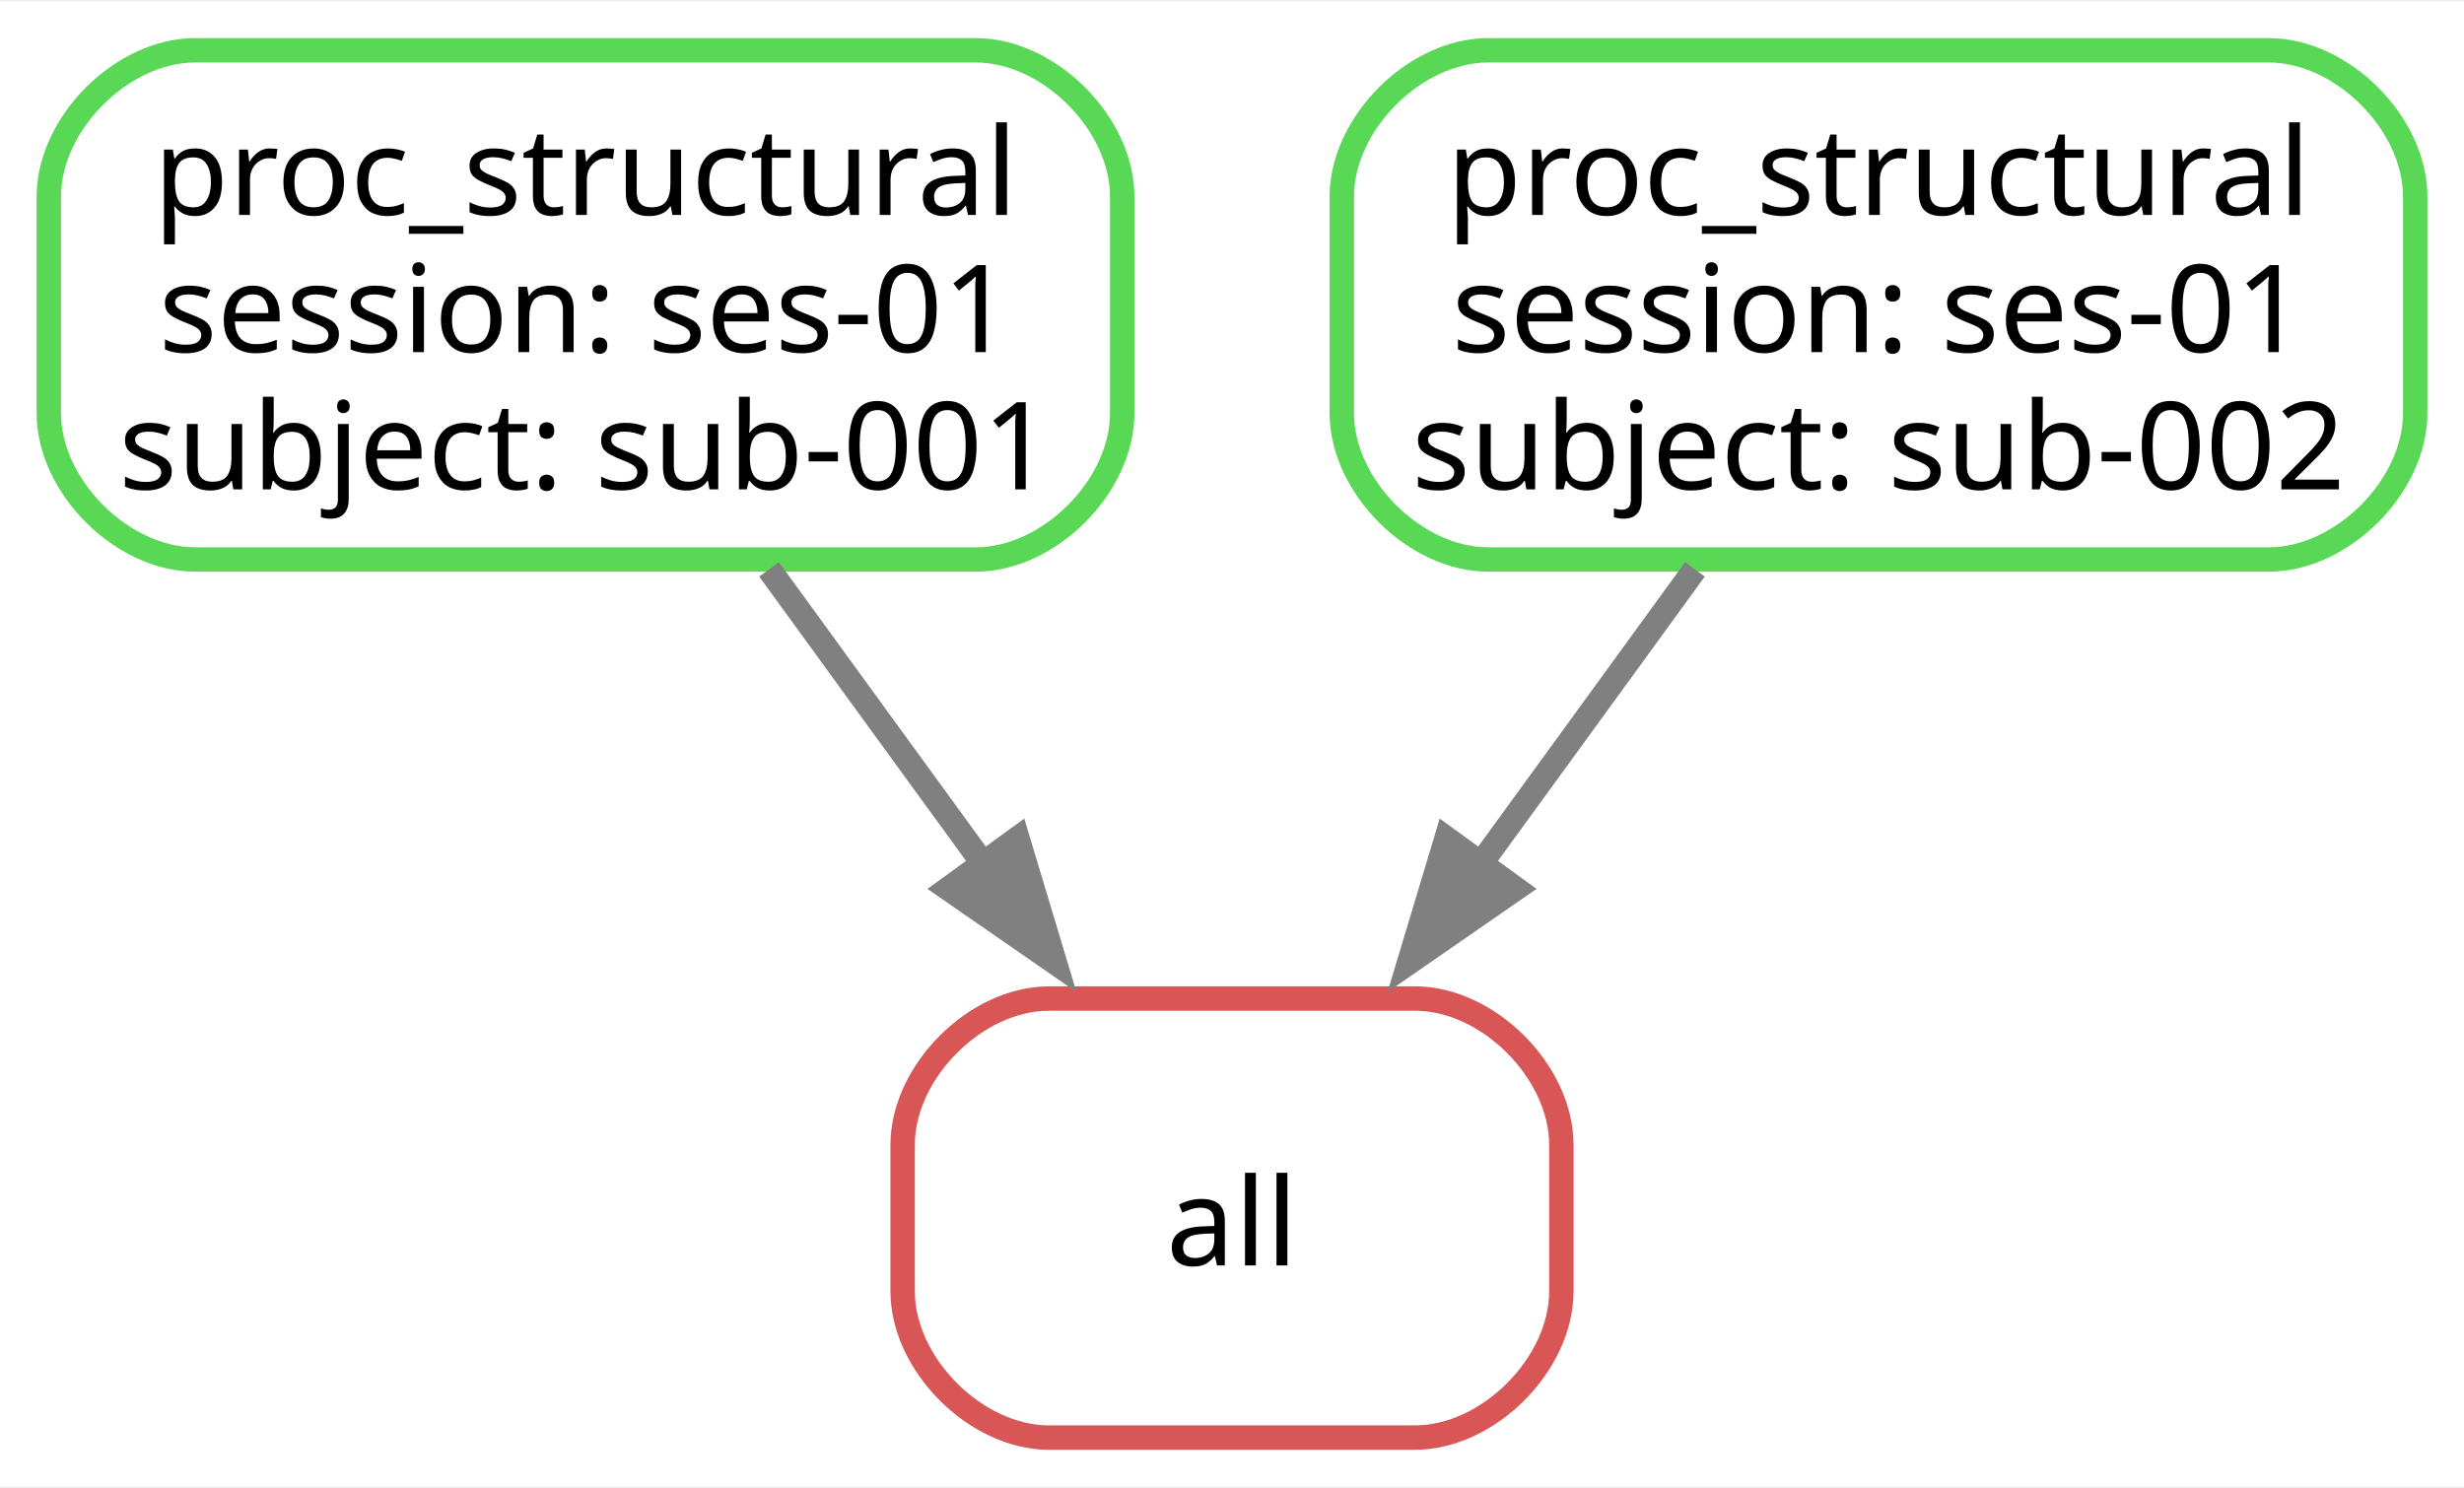
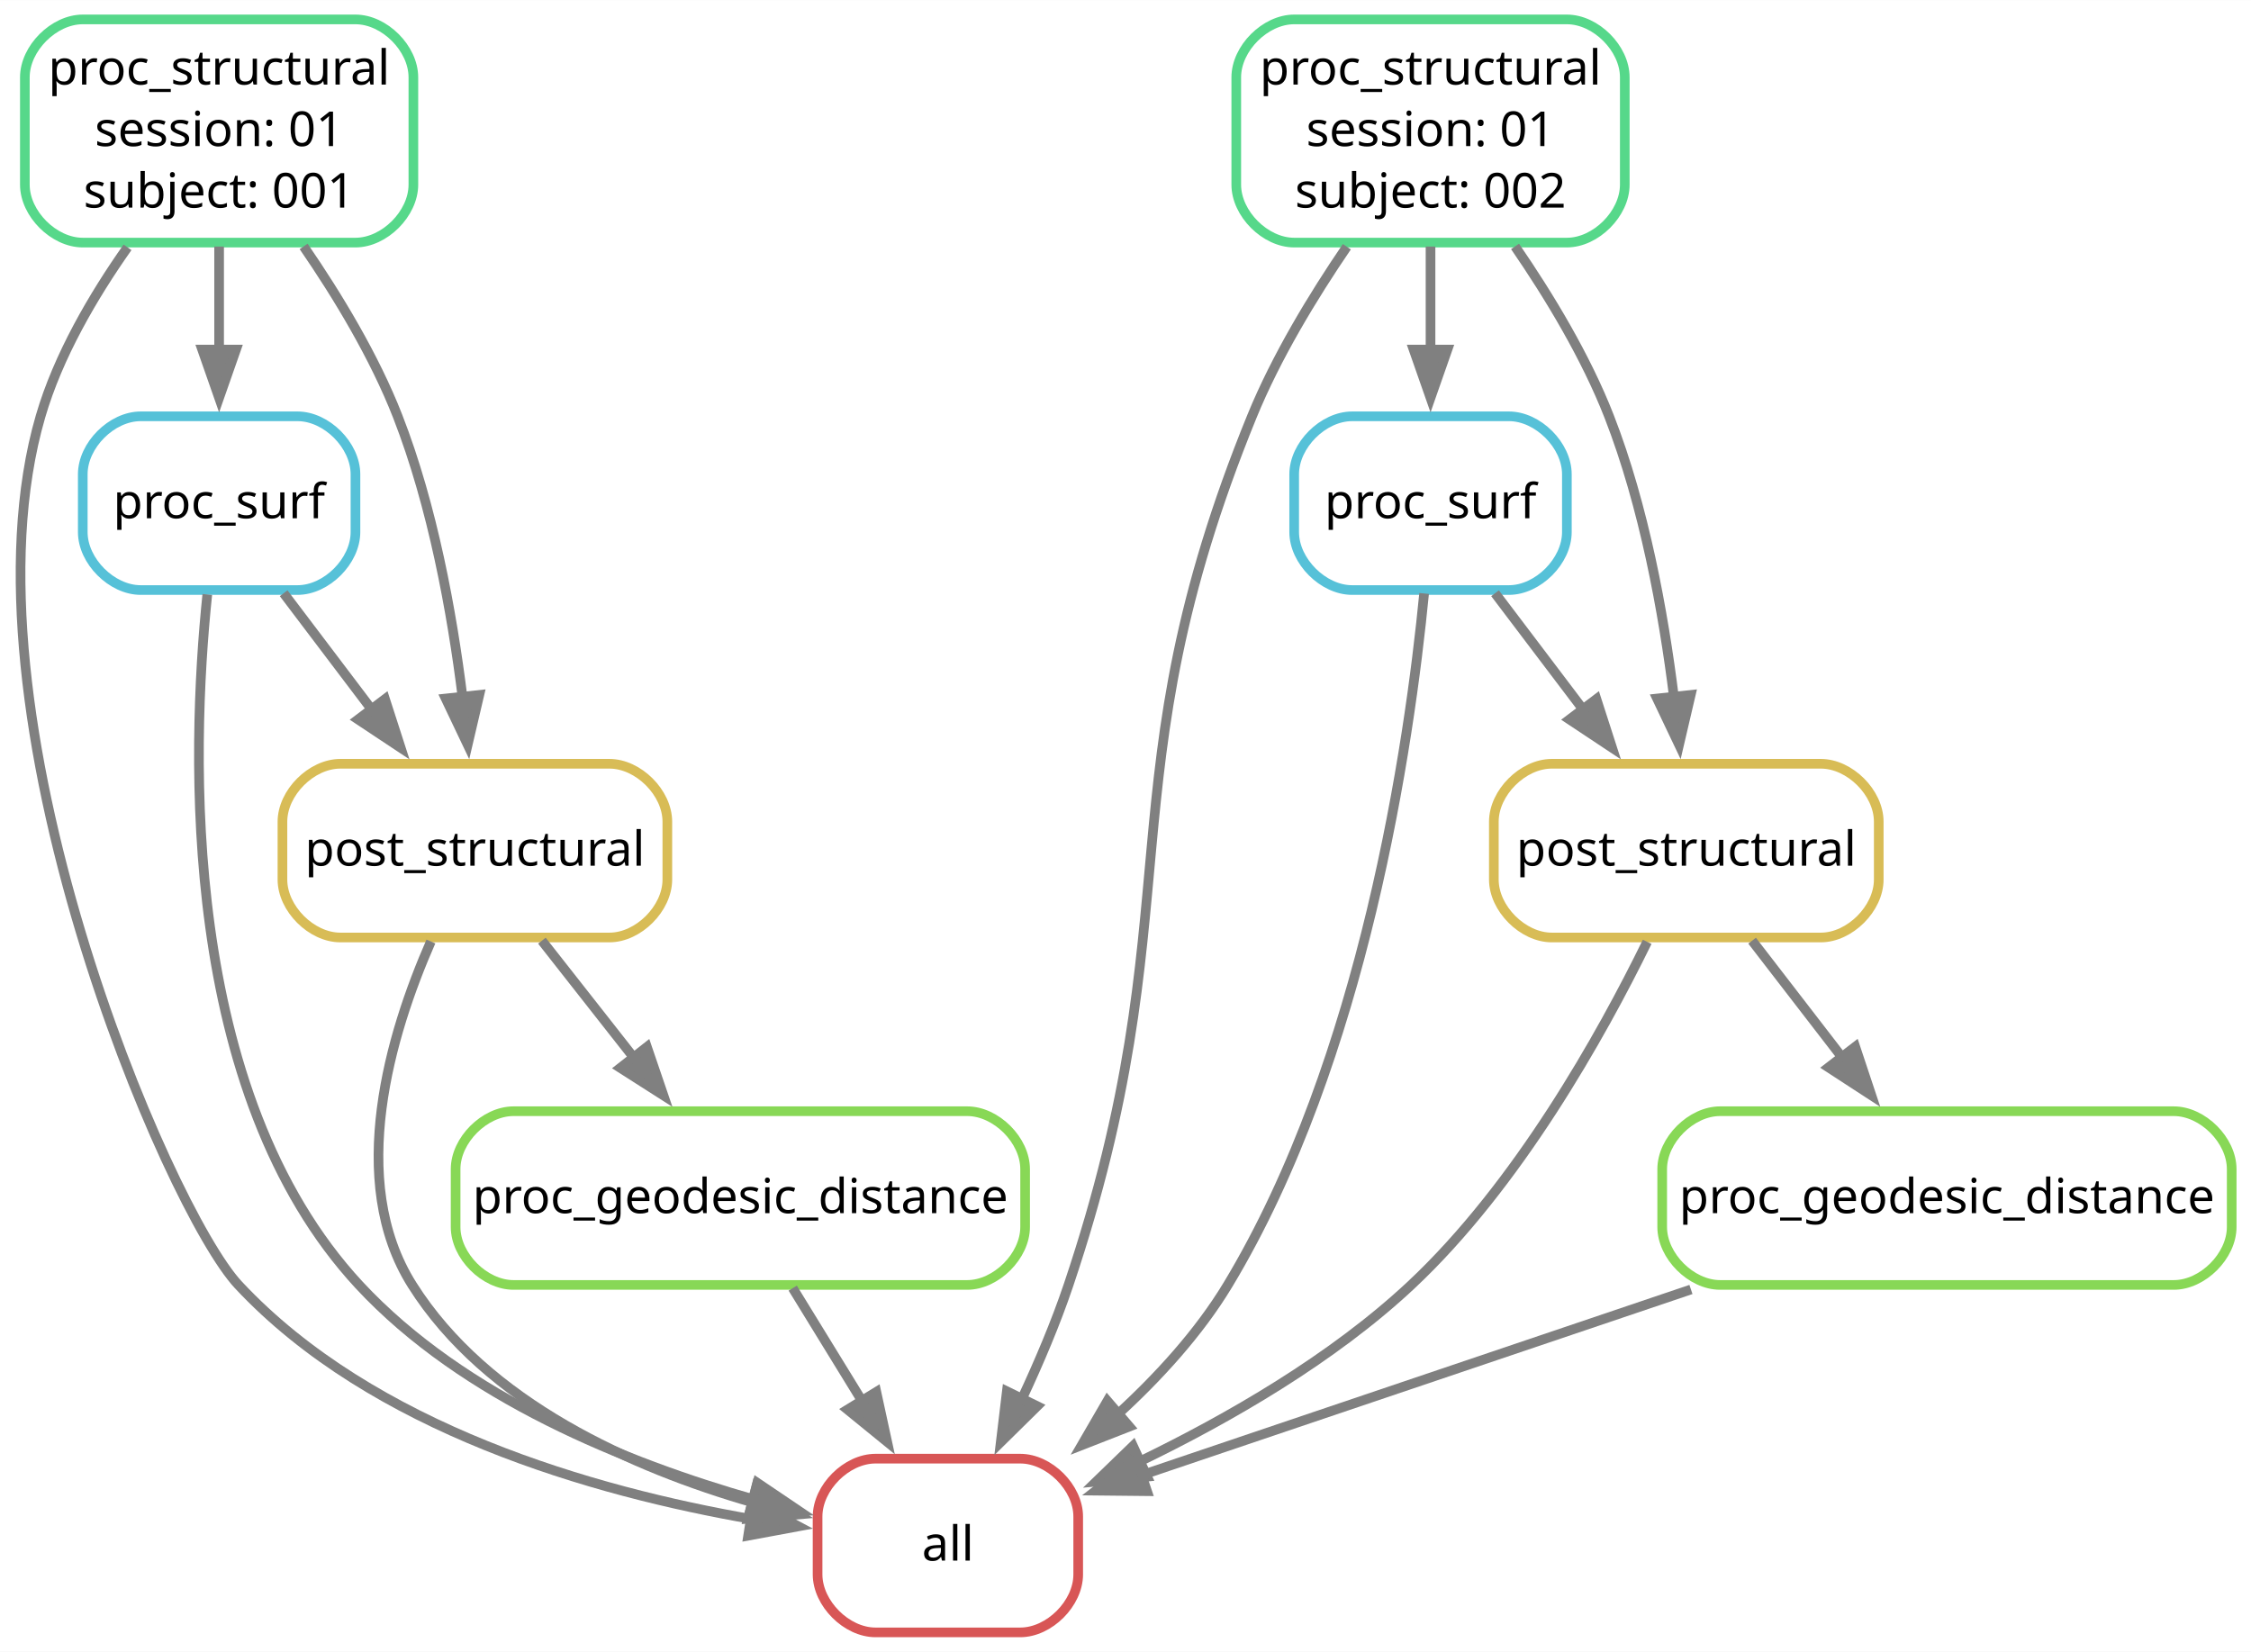
- <svg xmlns="http://www.w3.org/2000/svg" width="202pt" height="122pt" viewBox="0.00 0.00 202.00 121.75">
-   <g id="graph0" class="graph" transform="scale(1 1) rotate(0) translate(4 117.75)">
-     <polygon fill="white" stroke="none" points="-4,4 -4,-117.75 198,-117.75 198,4 -4,4" />
+ <svg xmlns="http://www.w3.org/2000/svg" width="466pt" height="342pt" viewBox="0.00 0.00 466.40 342.25">
+   <g id="graph0" class="graph" transform="scale(1 1) rotate(0) translate(4 338.25)">
+     <polygon fill="white" stroke="none" points="-4,4 -4,-338.25 462.4,-338.25 462.4,4 -4,4" />
    <g id="node1" class="node">
-       <path fill="none" stroke="#d85656" stroke-width="2" d="M112,-36C112,-36 82,-36 82,-36 76,-36 70,-30 70,-24 70,-24 70,-12 70,-12 70,-6 76,0 82,0 82,0 112,0 112,0 118,0 124,-6 124,-12 124,-12 124,-24 124,-24 124,-30 118,-36 112,-36" />
-       <text text-anchor="middle" x="97" y="-14.12" font-family="sans" font-size="10.00">all</text>
+       <path fill="none" stroke="#d85656" stroke-width="2" d="M207.4,-36C207.4,-36 177.4,-36 177.4,-36 171.4,-36 165.4,-30 165.4,-24 165.4,-24 165.4,-12 165.4,-12 165.4,-6 171.4,0 177.4,0 177.4,0 207.4,0 207.4,0 213.4,0 219.4,-6 219.4,-12 219.4,-12 219.4,-24 219.4,-24 219.4,-30 213.4,-36 207.4,-36" />
+       <text text-anchor="middle" x="192.4" y="-14.88" font-family="sans" font-size="10.00">all</text>
    </g>
    <g id="node2" class="node">
-       <path fill="none" stroke="#59d856" stroke-width="2" d="M76,-113.75C76,-113.75 12,-113.75 12,-113.75 6,-113.75 0,-107.75 0,-101.75 0,-101.75 0,-84 0,-84 0,-78 6,-72 12,-72 12,-72 76,-72 76,-72 82,-72 88,-78 88,-84 88,-84 88,-101.75 88,-101.75 88,-107.75 82,-113.75 76,-113.75" />
-       <text text-anchor="middle" x="44" y="-100.25" font-family="sans" font-size="10.00">proc_structural</text>
-       <text text-anchor="middle" x="44" y="-89" font-family="sans" font-size="10.00">session: ses-01</text>
-       <text text-anchor="middle" x="44" y="-77.75" font-family="sans" font-size="10.00">subject: sub-001</text>
+       <path fill="none" stroke="#56d88a" stroke-width="2" d="M69.65,-334.25C69.65,-334.25 13.15,-334.25 13.15,-334.25 7.15,-334.25 1.15,-328.25 1.15,-322.25 1.15,-322.25 1.15,-300 1.15,-300 1.15,-294 7.15,-288 13.15,-288 13.15,-288 69.65,-288 69.65,-288 75.65,-288 81.65,-294 81.65,-300 81.65,-300 81.65,-322.25 81.65,-322.25 81.65,-328.25 75.65,-334.25 69.65,-334.25" />
+       <text text-anchor="middle" x="41.4" y="-320.75" font-family="sans" font-size="10.00">proc_structural</text>
+       <text text-anchor="middle" x="41.4" y="-308" font-family="sans" font-size="10.00">session: 01</text>
+       <text text-anchor="middle" x="41.4" y="-295.25" font-family="sans" font-size="10.00">subject: 001</text>
    </g>
    <g id="edge1" class="edge">
-       <path fill="none" stroke="grey" stroke-width="2" d="M59.05,-71.19C64.52,-63.67 70.79,-55.03 76.65,-46.99" />
-       <polygon fill="grey" stroke="grey" stroke-width="2" points="79.42,-49.12 82.47,-38.98 73.76,-45.01 79.42,-49.12" />
+       <path fill="none" stroke="grey" stroke-width="2" d="M22.42,-287.02C15.29,-276.91 8.05,-264.52 4.4,-252 -13.34,-191.11 30.69,-87.76 45.4,-72 73.18,-42.24 118.91,-29.16 152,-23.43" />
+       <polygon fill="grey" stroke="grey" stroke-width="2" points="152.09,-26.95 161.44,-21.97 151.02,-20.04 152.09,-26.95" />
+     </g>
+     <g id="node4" class="node">
+       <path fill="none" stroke="#56c1d8" stroke-width="2" d="M57.65,-252C57.65,-252 25.15,-252 25.15,-252 19.15,-252 13.15,-246 13.15,-240 13.15,-240 13.15,-228 13.15,-228 13.15,-222 19.15,-216 25.15,-216 25.15,-216 57.65,-216 57.65,-216 63.65,-216 69.65,-222 69.65,-228 69.65,-228 69.65,-240 69.65,-240 69.65,-246 63.65,-252 57.65,-252" />
+       <text text-anchor="middle" x="41.4" y="-230.88" font-family="sans" font-size="10.00">proc_surf</text>
+     </g>
+     <g id="edge9" class="edge">
+       <path fill="none" stroke="grey" stroke-width="2" d="M41.4,-287.18C41.4,-280.36 41.4,-272.78 41.4,-265.56" />
+       <polygon fill="grey" stroke="grey" stroke-width="2" points="44.9,-265.83 41.4,-255.83 37.9,-265.83 44.9,-265.83" />
+     </g>
+     <g id="node6" class="node">
+       <path fill="none" stroke="#d8bc56" stroke-width="2" d="M122.27,-180C122.27,-180 66.52,-180 66.52,-180 60.52,-180 54.52,-174 54.52,-168 54.52,-168 54.52,-156 54.52,-156 54.52,-150 60.52,-144 66.52,-144 66.52,-144 122.27,-144 122.27,-144 128.27,-144 134.27,-150 134.27,-156 134.27,-156 134.27,-168 134.27,-168 134.27,-174 128.27,-180 122.27,-180" />
+       <text text-anchor="middle" x="94.4" y="-158.88" font-family="sans" font-size="10.00">post_structural</text>
+     </g>
+     <g id="edge11" class="edge">
+       <path fill="none" stroke="grey" stroke-width="2" d="M58.91,-287.21C65.97,-276.94 73.57,-264.37 78.4,-252 85.65,-233.42 89.65,-211.37 91.83,-193.86" />
+       <polygon fill="grey" stroke="grey" stroke-width="2" points="95.31,-194.27 92.9,-183.96 88.35,-193.52 95.31,-194.27" />
    </g>
    <g id="node3" class="node">
-       <path fill="none" stroke="#59d856" stroke-width="2" d="M182,-113.75C182,-113.75 118,-113.75 118,-113.75 112,-113.75 106,-107.75 106,-101.75 106,-101.75 106,-84 106,-84 106,-78 112,-72 118,-72 118,-72 182,-72 182,-72 188,-72 194,-78 194,-84 194,-84 194,-101.75 194,-101.75 194,-107.75 188,-113.75 182,-113.75" />
-       <text text-anchor="middle" x="150" y="-100.25" font-family="sans" font-size="10.00">proc_structural</text>
-       <text text-anchor="middle" x="150" y="-89" font-family="sans" font-size="10.00">session: ses-01</text>
-       <text text-anchor="middle" x="150" y="-77.75" font-family="sans" font-size="10.00">subject: sub-002</text>
+       <path fill="none" stroke="#56d88a" stroke-width="2" d="M320.65,-334.25C320.65,-334.25 264.15,-334.25 264.15,-334.25 258.15,-334.25 252.15,-328.25 252.15,-322.25 252.15,-322.25 252.15,-300 252.15,-300 252.15,-294 258.15,-288 264.15,-288 264.15,-288 320.65,-288 320.65,-288 326.65,-288 332.65,-294 332.65,-300 332.65,-300 332.65,-322.25 332.65,-322.25 332.65,-328.25 326.65,-334.25 320.65,-334.25" />
+       <text text-anchor="middle" x="292.4" y="-320.75" font-family="sans" font-size="10.00">proc_structural</text>
+       <text text-anchor="middle" x="292.4" y="-308" font-family="sans" font-size="10.00">session: 01</text>
+       <text text-anchor="middle" x="292.4" y="-295.25" font-family="sans" font-size="10.00">subject: 002</text>
    </g>
    <g id="edge2" class="edge">
-       <path fill="none" stroke="grey" stroke-width="2" d="M134.95,-71.19C129.48,-63.67 123.21,-55.03 117.35,-46.99" />
-       <polygon fill="grey" stroke="grey" stroke-width="2" points="120.24,-45.01 111.53,-38.98 114.58,-49.12 120.24,-45.01" />
+       <path fill="none" stroke="grey" stroke-width="2" d="M275.06,-287.14C268.04,-276.85 260.42,-264.29 255.4,-252 224.51,-176.3 243.46,-149.5 217.4,-72 214.75,-64.12 211.24,-55.87 207.7,-48.29" />
+       <polygon fill="grey" stroke="grey" stroke-width="2" points="210.91,-46.88 203.36,-39.44 204.62,-49.96 210.91,-46.88" />
+     </g>
+     <g id="node5" class="node">
+       <path fill="none" stroke="#56c1d8" stroke-width="2" d="M308.65,-252C308.65,-252 276.15,-252 276.15,-252 270.15,-252 264.15,-246 264.15,-240 264.15,-240 264.15,-228 264.15,-228 264.15,-222 270.15,-216 276.15,-216 276.15,-216 308.65,-216 308.65,-216 314.65,-216 320.65,-222 320.65,-228 320.65,-228 320.65,-240 320.65,-240 320.65,-246 314.65,-252 308.65,-252" />
+       <text text-anchor="middle" x="292.4" y="-230.88" font-family="sans" font-size="10.00">proc_surf</text>
+     </g>
+     <g id="edge10" class="edge">
+       <path fill="none" stroke="grey" stroke-width="2" d="M292.4,-287.18C292.4,-280.36 292.4,-272.78 292.4,-265.56" />
+       <polygon fill="grey" stroke="grey" stroke-width="2" points="295.9,-265.83 292.4,-255.83 288.9,-265.83 295.9,-265.83" />
+     </g>
+     <g id="node7" class="node">
+       <path fill="none" stroke="#d8bc56" stroke-width="2" d="M373.27,-180C373.27,-180 317.52,-180 317.52,-180 311.52,-180 305.52,-174 305.52,-168 305.52,-168 305.52,-156 305.52,-156 305.52,-150 311.52,-144 317.52,-144 317.52,-144 373.27,-144 373.27,-144 379.27,-144 385.27,-150 385.27,-156 385.27,-156 385.27,-168 385.27,-168 385.27,-174 379.27,-180 373.27,-180" />
+       <text text-anchor="middle" x="345.4" y="-158.88" font-family="sans" font-size="10.00">post_structural</text>
+     </g>
+     <g id="edge13" class="edge">
+       <path fill="none" stroke="grey" stroke-width="2" d="M309.91,-287.21C316.97,-276.94 324.57,-264.37 329.4,-252 336.65,-233.42 340.65,-211.37 342.83,-193.86" />
+       <polygon fill="grey" stroke="grey" stroke-width="2" points="346.31,-194.27 343.9,-183.96 339.35,-193.52 346.31,-194.27" />
+     </g>
+     <g id="edge3" class="edge">
+       <path fill="none" stroke="grey" stroke-width="2" d="M38.95,-215.08C35.54,-182.19 33.42,-111.88 70.4,-72 92.05,-48.64 125.79,-35.07 152.3,-27.52" />
+       <polygon fill="grey" stroke="grey" stroke-width="2" points="152.94,-30.97 161.72,-25.04 151.16,-24.2 152.94,-30.97" />
+     </g>
+     <g id="edge12" class="edge">
+       <path fill="none" stroke="grey" stroke-width="2" d="M54.77,-215.34C60.32,-208.01 66.89,-199.34 73.06,-191.18" />
+       <polygon fill="grey" stroke="grey" stroke-width="2" points="75.77,-193.4 79.02,-183.32 70.19,-189.18 75.77,-193.4" />
+     </g>
+     <g id="edge4" class="edge">
+       <path fill="none" stroke="grey" stroke-width="2" d="M291.07,-215.29C288.05,-184.22 278.6,-118.75 250.4,-72 244.41,-62.07 236,-52.89 227.44,-45.06" />
+       <polygon fill="grey" stroke="grey" stroke-width="2" points="230,-42.65 220.13,-38.79 225.45,-47.96 230,-42.65" />
+     </g>
+     <g id="edge14" class="edge">
+       <path fill="none" stroke="grey" stroke-width="2" d="M305.77,-215.34C311.32,-208.01 317.89,-199.34 324.06,-191.18" />
+       <polygon fill="grey" stroke="grey" stroke-width="2" points="326.77,-193.4 330.02,-183.32 321.19,-189.18 326.77,-193.4" />
+     </g>
+     <g id="edge5" class="edge">
+       <path fill="none" stroke="grey" stroke-width="2" d="M85.28,-143.17C76.92,-124.09 67.74,-93.66 81.4,-72 96.82,-47.54 126.98,-34.13 151.97,-26.92" />
+       <polygon fill="grey" stroke="grey" stroke-width="2" points="152.73,-30.34 161.54,-24.45 150.98,-23.56 152.73,-30.34" />
+     </g>
+     <g id="node8" class="node">
+       <path fill="none" stroke="#88d856" stroke-width="2" d="M196.4,-108C196.4,-108 102.4,-108 102.4,-108 96.4,-108 90.4,-102 90.4,-96 90.4,-96 90.4,-84 90.4,-84 90.4,-78 96.4,-72 102.4,-72 102.4,-72 196.4,-72 196.4,-72 202.4,-72 208.4,-78 208.4,-84 208.4,-84 208.4,-96 208.4,-96 208.4,-102 202.4,-108 196.4,-108" />
+       <text text-anchor="middle" x="149.4" y="-86.88" font-family="sans" font-size="10.00">proc_geodesic_distance</text>
+     </g>
+     <g id="edge15" class="edge">
+       <path fill="none" stroke="grey" stroke-width="2" d="M108.28,-143.34C114.1,-135.93 121,-127.14 127.48,-118.9" />
+       <polygon fill="grey" stroke="grey" stroke-width="2" points="130.04,-121.31 133.46,-111.28 124.53,-116.98 130.04,-121.31" />
+     </g>
+     <g id="edge6" class="edge">
+       <path fill="none" stroke="grey" stroke-width="2" d="M337.29,-143.1C327.79,-123.69 310.49,-92.7 288.4,-72 272.1,-56.73 250.58,-44.33 232.05,-35.37" />
+       <polygon fill="grey" stroke="grey" stroke-width="2" points="233.68,-32.27 223.14,-31.25 230.75,-38.62 233.68,-32.27" />
+     </g>
+     <g id="node9" class="node">
+       <path fill="none" stroke="#88d856" stroke-width="2" d="M446.4,-108C446.4,-108 352.4,-108 352.4,-108 346.4,-108 340.4,-102 340.4,-96 340.4,-96 340.4,-84 340.4,-84 340.4,-78 346.4,-72 352.4,-72 352.4,-72 446.4,-72 446.4,-72 452.4,-72 458.4,-78 458.4,-84 458.4,-84 458.4,-96 458.4,-96 458.4,-102 452.4,-108 446.4,-108" />
+       <text text-anchor="middle" x="399.4" y="-86.88" font-family="sans" font-size="10.00">proc_geodesic_distance</text>
+     </g>
+     <g id="edge16" class="edge">
+       <path fill="none" stroke="grey" stroke-width="2" d="M359.03,-143.34C364.67,-136.01 371.37,-127.34 377.66,-119.18" />
+       <polygon fill="grey" stroke="grey" stroke-width="2" points="380.4,-121.35 383.74,-111.3 374.86,-117.08 380.4,-121.35" />
+     </g>
+     <g id="edge7" class="edge">
+       <path fill="none" stroke="grey" stroke-width="2" d="M160.25,-71.34C164.65,-64.18 169.84,-55.73 174.75,-47.73" />
+       <polygon fill="grey" stroke="grey" stroke-width="2" points="177.57,-49.83 179.82,-39.48 171.6,-46.17 177.57,-49.83" />
+     </g>
+     <g id="edge8" class="edge">
+       <path fill="none" stroke="grey" stroke-width="2" d="M346.36,-71.06C310.83,-59.05 264.79,-43.48 232.35,-32.51" />
+       <polygon fill="grey" stroke="grey" stroke-width="2" points="233.66,-29.26 223.07,-29.37 231.42,-35.89 233.66,-29.26" />
    </g>
  </g>
</svg>
